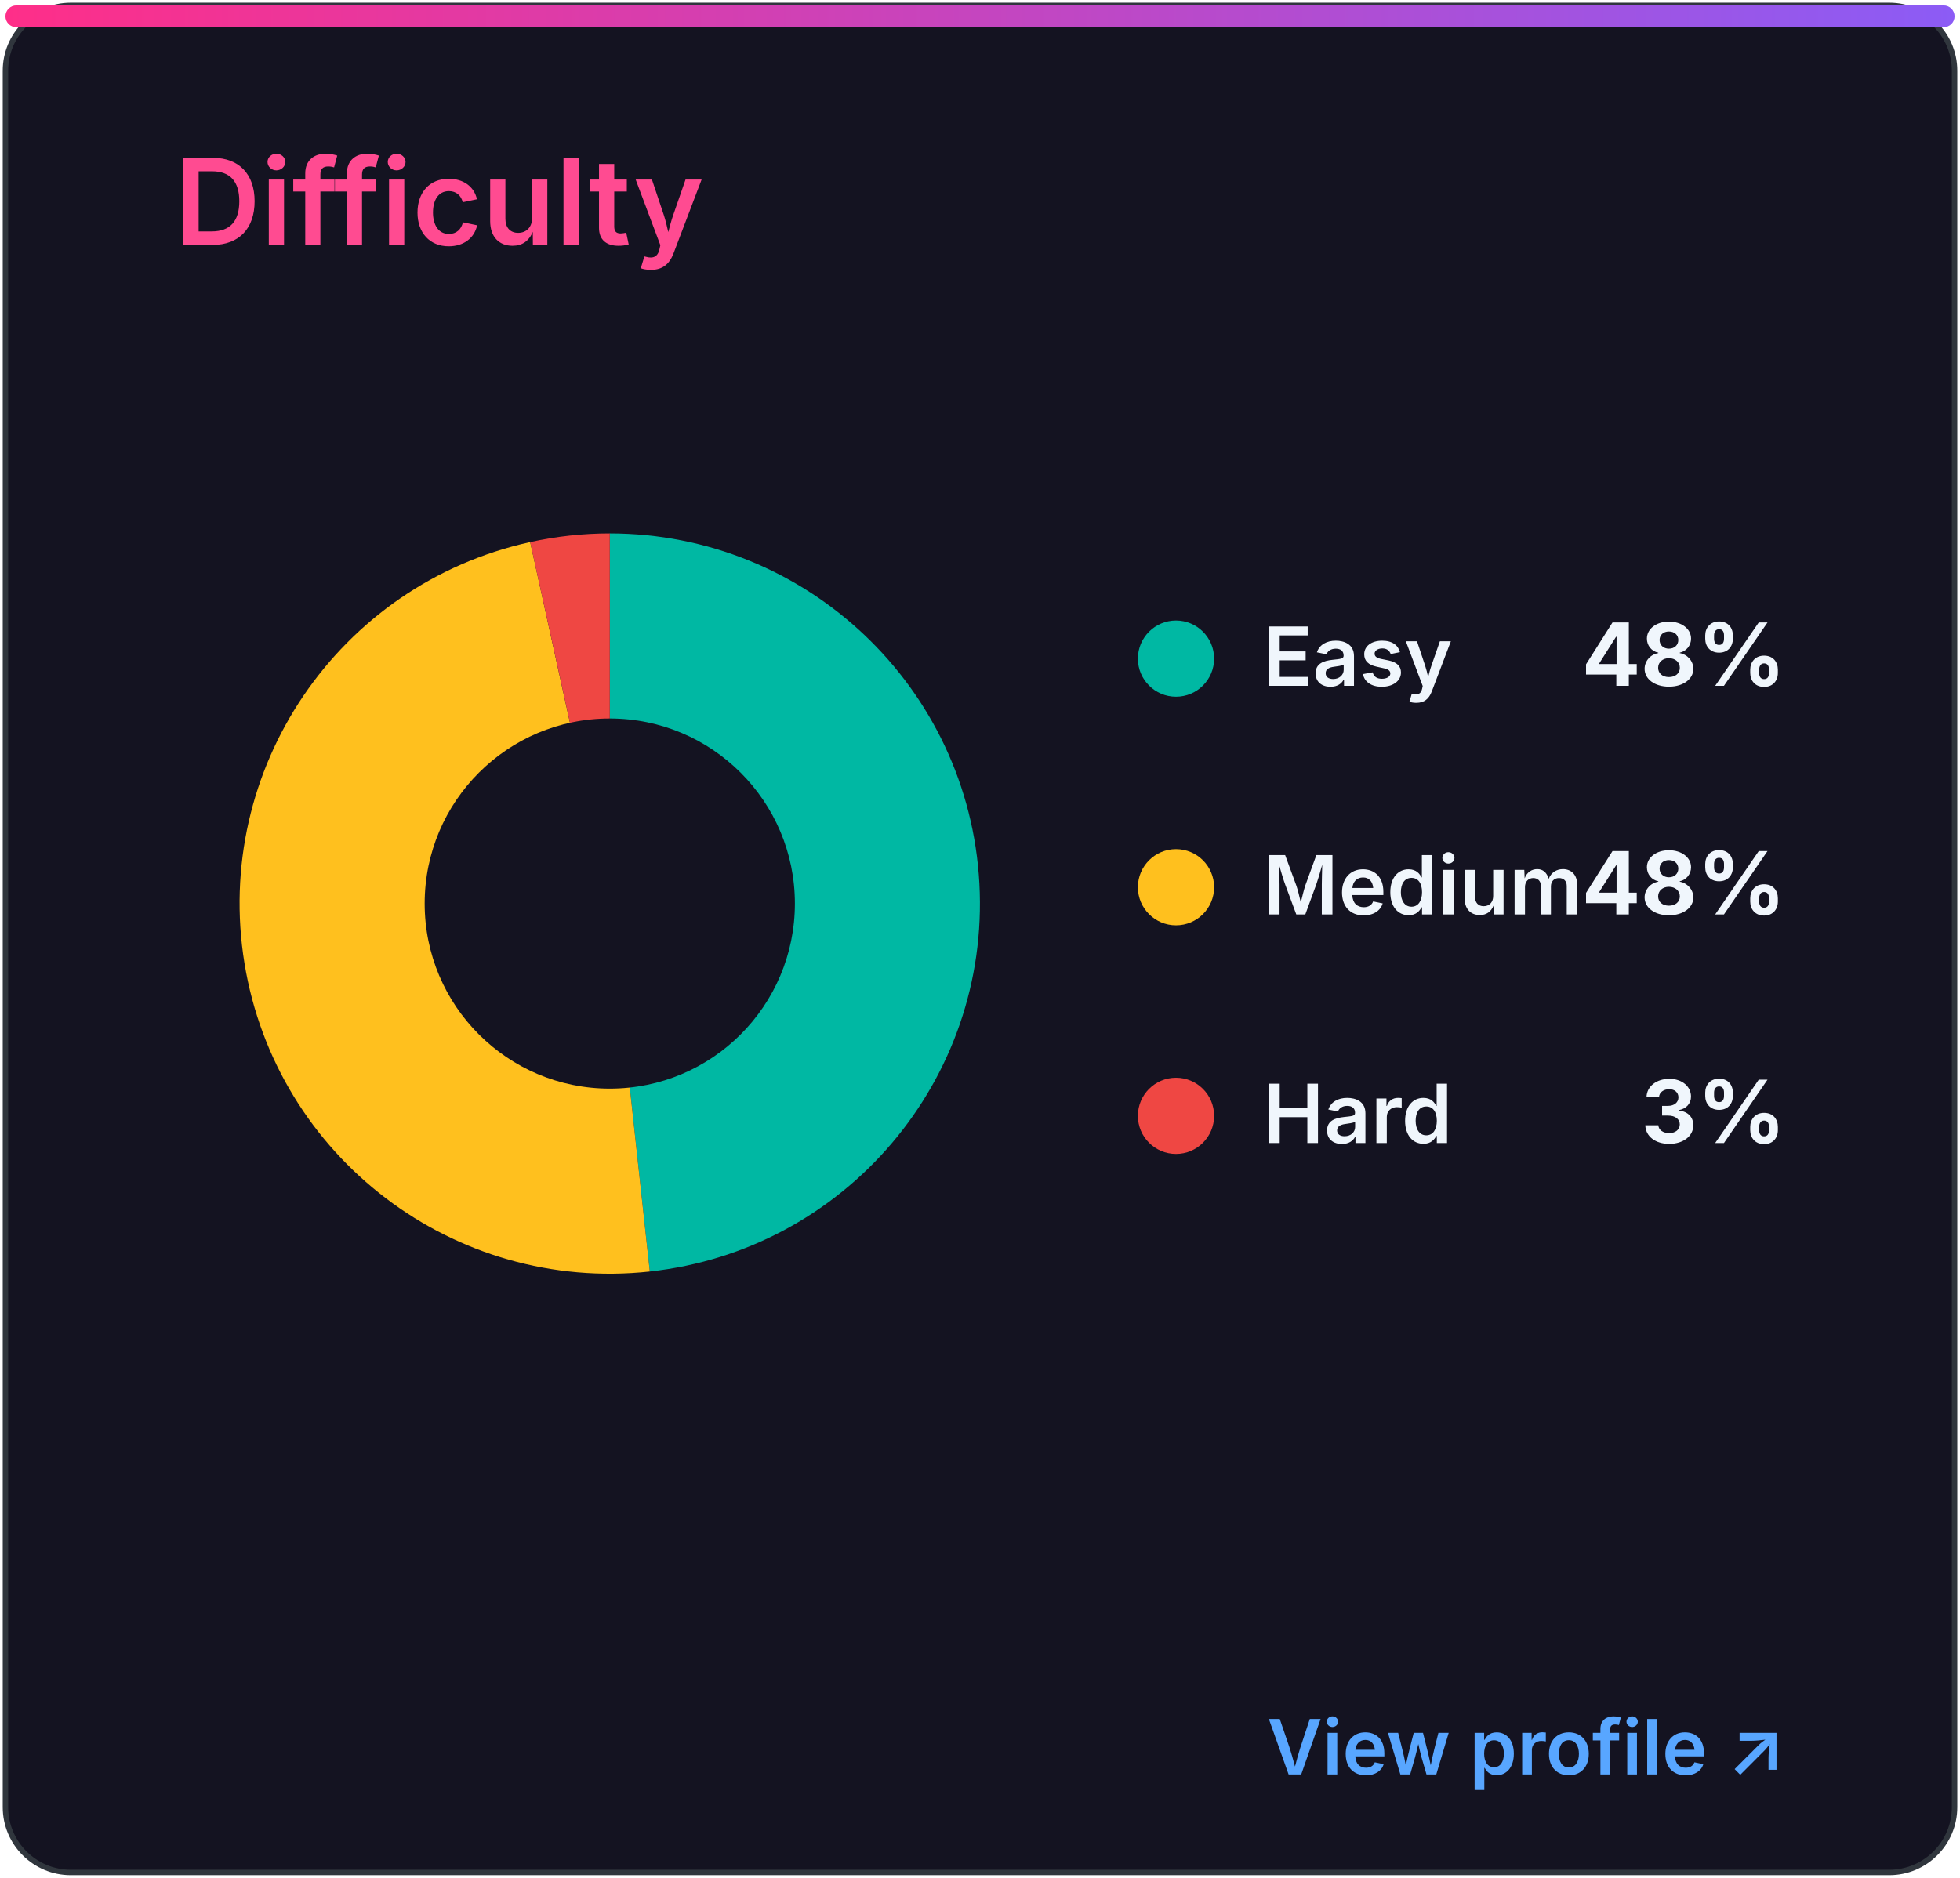
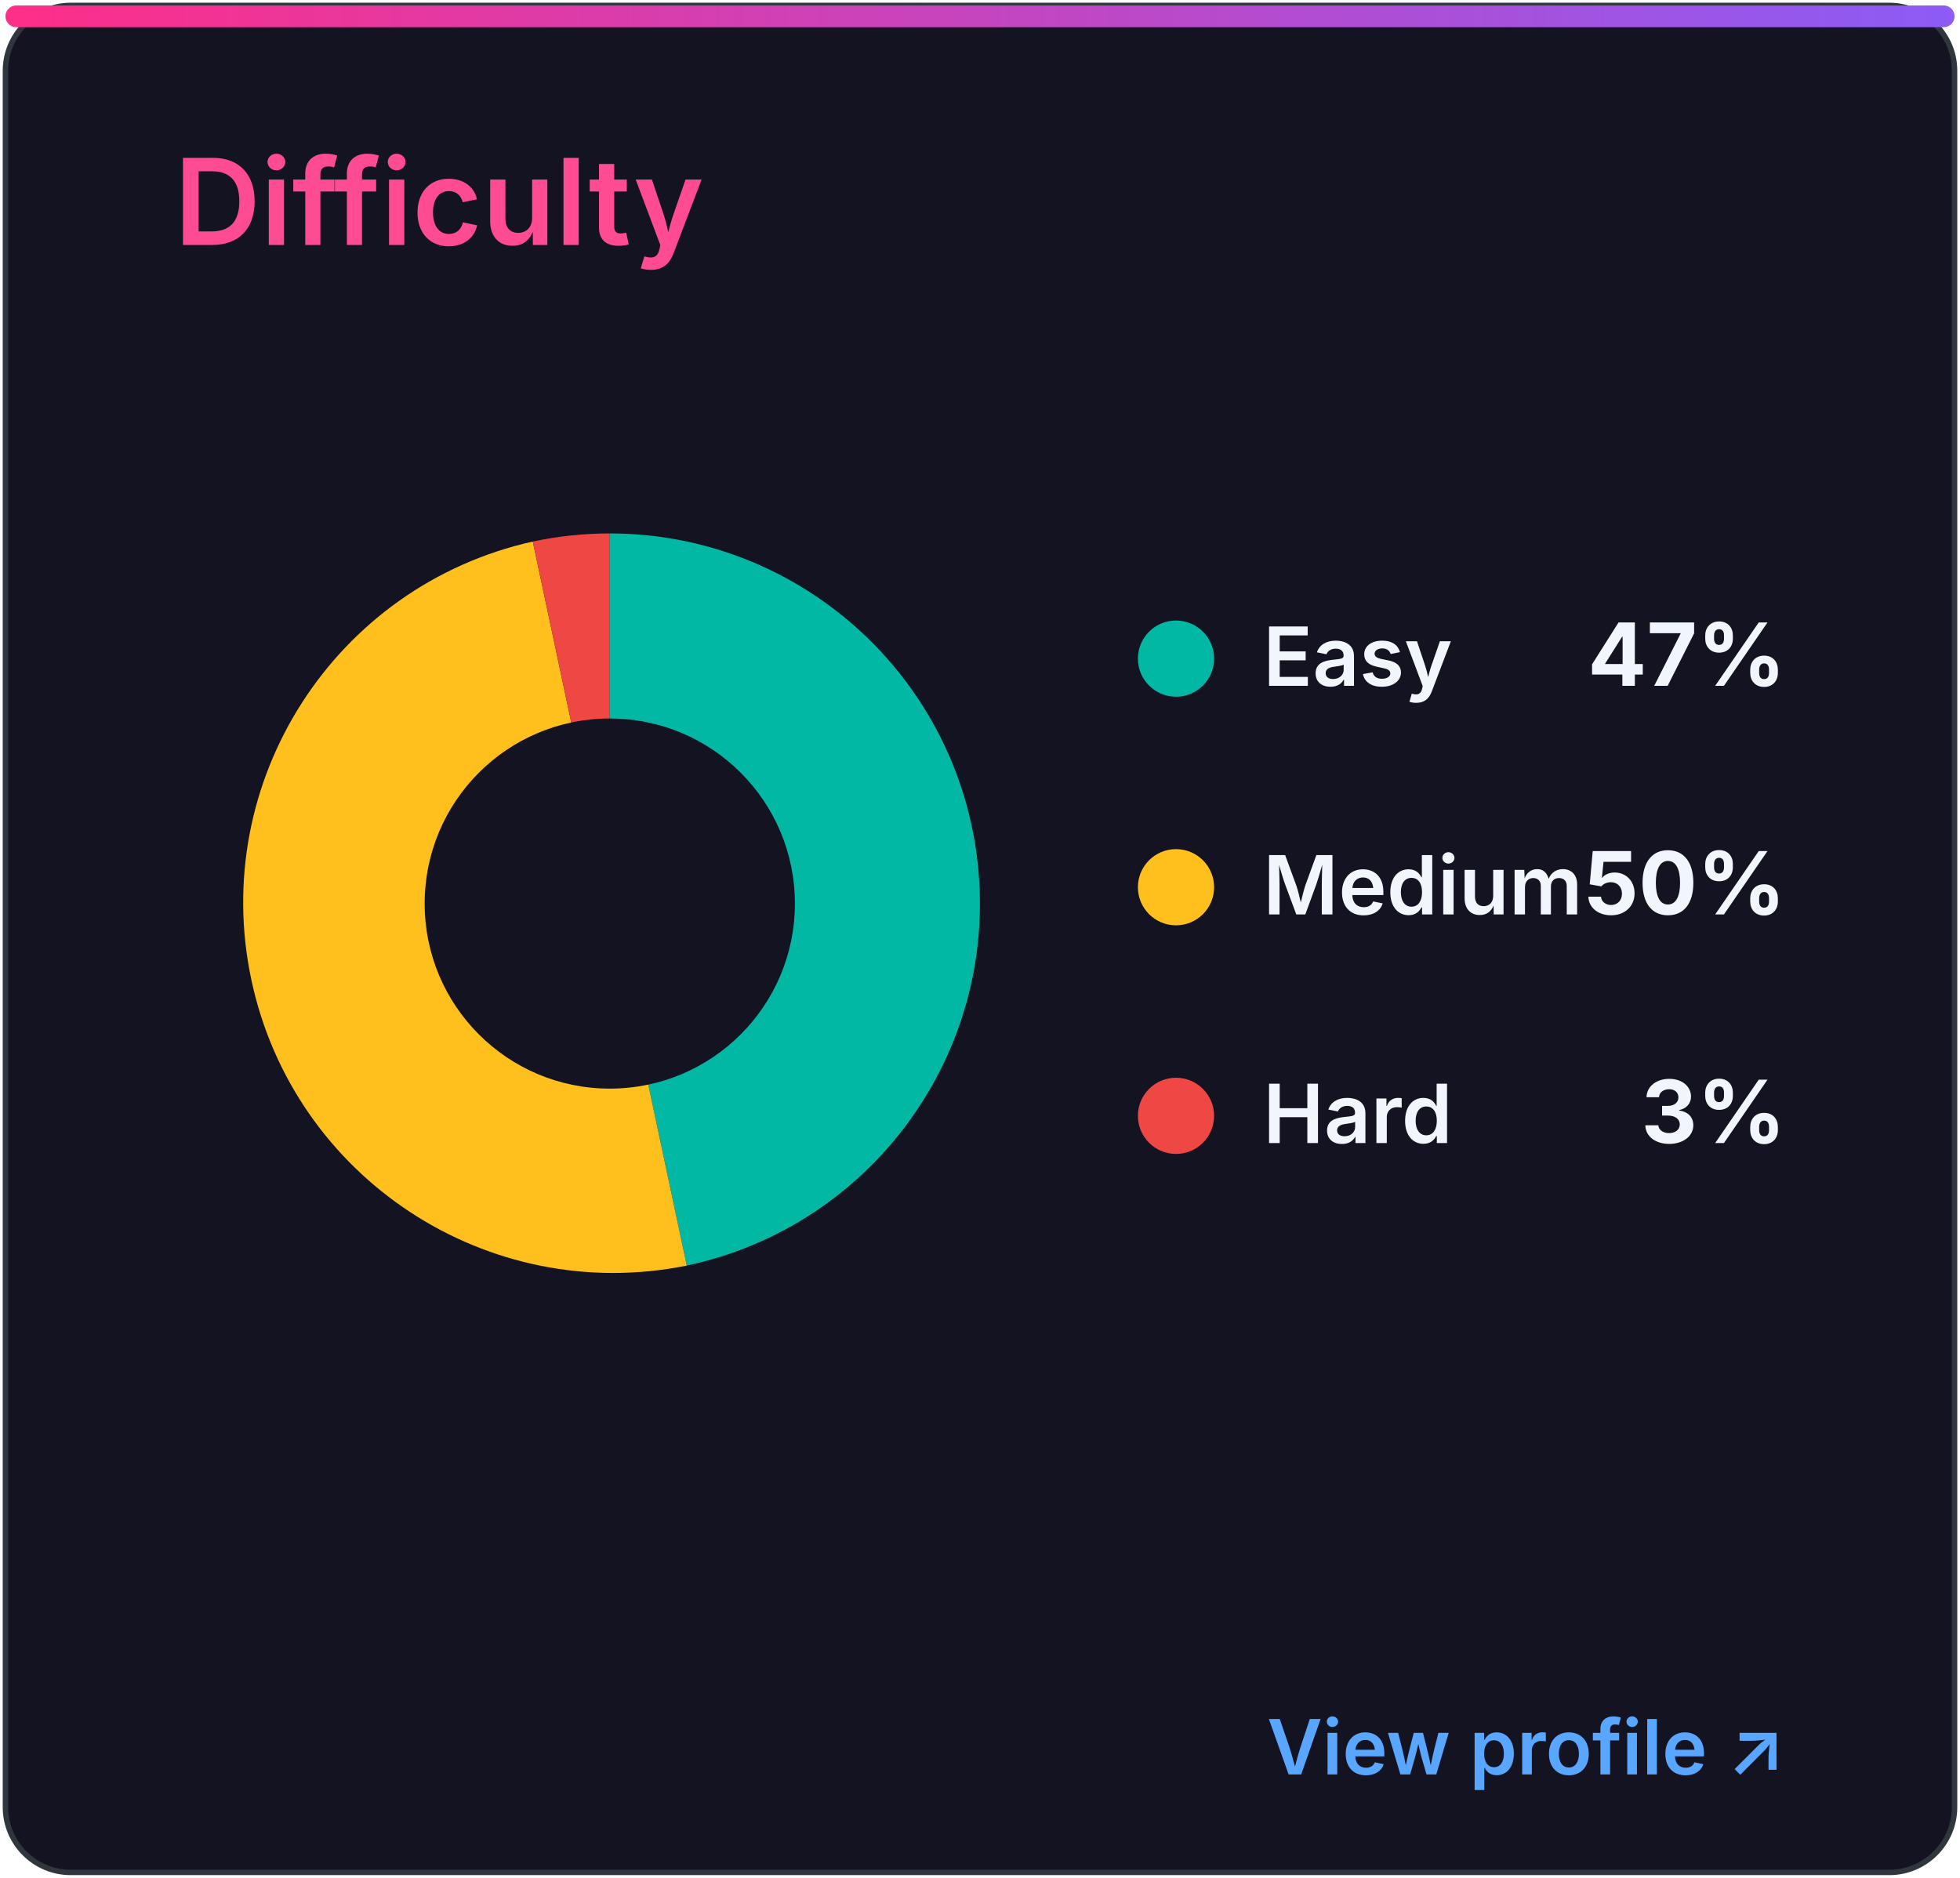
<svg xmlns="http://www.w3.org/2000/svg" width="360" height="345" viewBox="0 0 360 345" role="img" aria-labelledby="title desc">
  <defs>
    <linearGradient id="accent" x1="0" x2="1">
      <stop stop-color="#ff2e88" />
      <stop offset="1" stop-color="#8b5cf6" />
    </linearGradient>
    <clipPath id="bar">
      <rect x="32" y="82" width="296" height="8" rx="4" />
    </clipPath>
    <style>
.heading{font:600 22px -apple-system,BlinkMacSystemFont,'Segoe UI',sans-serif;fill:#ff4b91}
.eyebrow{font:600 10px -apple-system,BlinkMacSystemFont,'Segoe UI',sans-serif;letter-spacing:1.2px;fill:#8b949e}
.total{font:700 52px -apple-system,BlinkMacSystemFont,'Segoe UI',sans-serif;fill:#f0f6fc}
.metric{font:600 15px -apple-system,BlinkMacSystemFont,'Segoe UI',sans-serif;fill:#f0f6fc}
.count{font:700 16px -apple-system,BlinkMacSystemFont,'Segoe UI',sans-serif;fill:#f0f6fc}
.muted{font:500 13px -apple-system,BlinkMacSystemFont,'Segoe UI',sans-serif;fill:#8b949e}
.language{font:700 31px -apple-system,BlinkMacSystemFont,'Segoe UI',sans-serif;fill:#f0f6fc}
.link{font:600 14px -apple-system,BlinkMacSystemFont,'Segoe UI',sans-serif;fill:#58a6ff}
</style>
  </defs>
  <rect x="1" y="1" width="358" height="343" rx="12" fill="#141321" stroke="#30363d" />
  <rect x="1" y="1" width="358" height="4" rx="2" fill="url(#accent)" />
  <text x="32" y="45" class="heading">Difficulty</text>
-   <path d="M 112 166 L 112.00 98.00 A 68 68 0 0 1 119.35 233.60 Z" fill="#00b8a3" />
-   <path d="M 112 166 L 119.35 233.60 A 68 68 0 0 1 97.38 99.59 Z" fill="#ffc01e" />
-   <path d="M 112 166 L 97.38 99.59 A 68 68 0 0 1 112.00 98.00 Z" fill="#ef4743" />
+   <path d="M 112 166 L 112.00 98.00 A 68 68 0 0 1 126.14 232.51 Z" fill="#00b8a3" />
+   <path d="M 112 166 L 126.14 232.51 A 68 68 0 0 1 97.86 99.49 Z" fill="#ffc01e" />
+   <path d="M 112 166 L 97.86 99.49 A 68 68 0 0 1 112.00 98.00 Z" fill="#ef4743" />
  <circle cx="112" cy="166" r="34" fill="#141321" />
  <circle cx="216" cy="121" r="7" fill="#00b8a3" />
  <text x="232" y="126" class="metric">Easy</text>
-   <text x="328" y="126" class="count" text-anchor="end">48%</text>
+   <text x="328" y="126" class="count" text-anchor="end">47%</text>
  <circle cx="216" cy="163" r="7" fill="#ffc01e" />
  <text x="232" y="168" class="metric">Medium</text>
-   <text x="328" y="168" class="count" text-anchor="end">48%</text>
+   <text x="328" y="168" class="count" text-anchor="end">50%</text>
  <circle cx="216" cy="205" r="7" fill="#ef4743" />
  <text x="232" y="210" class="metric">Hard</text>
  <text x="328" y="210" class="count" text-anchor="end">3%</text>
  <text x="328" y="326" class="link" text-anchor="end">View profile ↗</text>
</svg>
